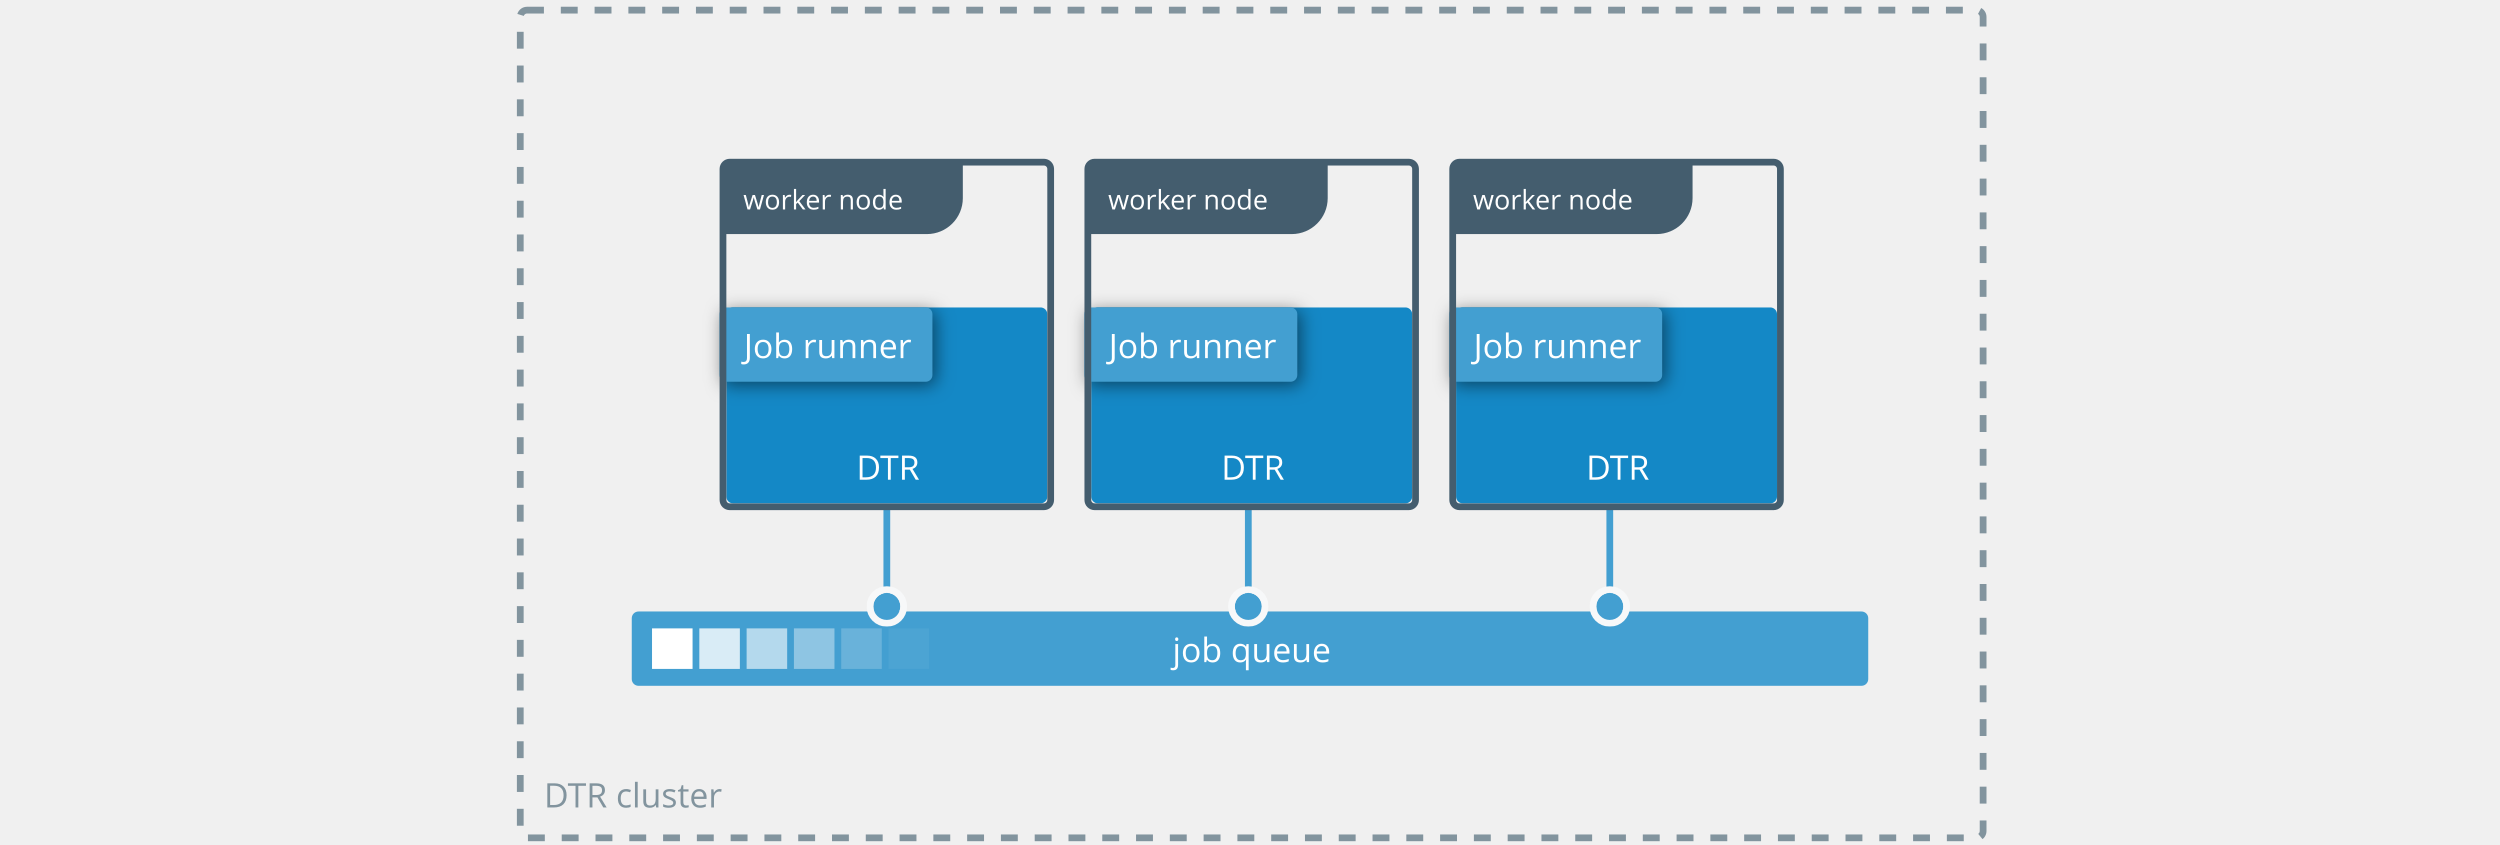
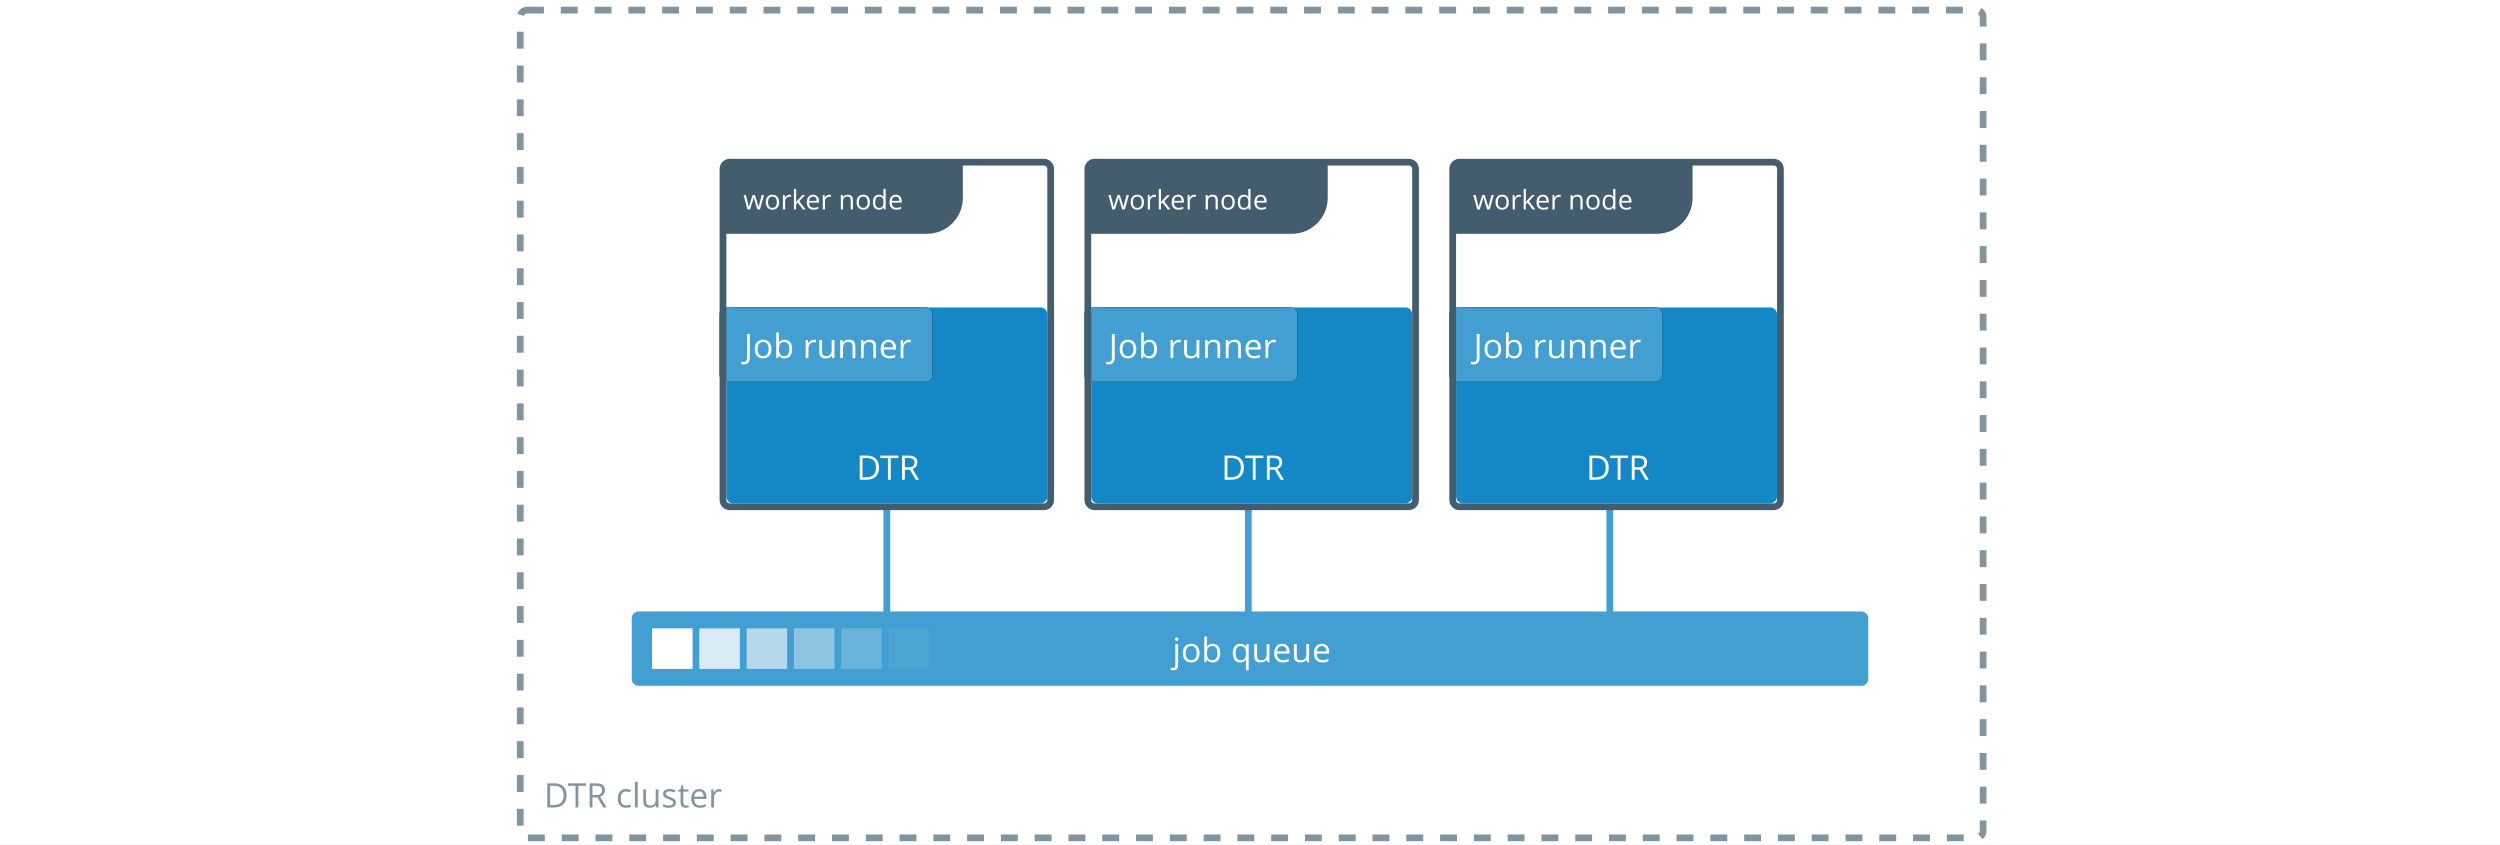
- <svg xmlns="http://www.w3.org/2000/svg" xmlns:xlink="http://www.w3.org/1999/xlink" width="740px" height="250px" viewBox="0 0 740 250" version="1.1">
-   <defs>
-     <circle id="path-1" cx="4" cy="4" r="4" />
-     <mask id="mask-2" maskContentUnits="userSpaceOnUse" maskUnits="objectBoundingBox" x="-2" y="-2" width="12" height="12">
-       <rect x="-2" y="-2" width="12" height="12" fill="white" />
-       <use xlink:href="#path-1" fill="black" />
-     </mask>
-     <circle id="path-3" cx="4" cy="4" r="4" />
-     <mask id="mask-4" maskContentUnits="userSpaceOnUse" maskUnits="objectBoundingBox" x="-2" y="-2" width="12" height="12">
-       <rect x="-2" y="-2" width="12" height="12" fill="white" />
-       <use xlink:href="#path-3" fill="black" />
-     </mask>
-     <circle id="path-5" cx="4" cy="4" r="4" />
-     <mask id="mask-6" maskContentUnits="userSpaceOnUse" maskUnits="objectBoundingBox" x="-2" y="-2" width="12" height="12">
-       <rect x="-2" y="-2" width="12" height="12" fill="white" />
-       <use xlink:href="#path-5" fill="black" />
-     </mask>
-     <rect id="path-7" x="0" y="0" width="63" height="22" rx="2" />
-     <filter x="-50%" y="-50%" width="200%" height="200%" filterUnits="objectBoundingBox" id="filter-8">
-       <feOffset dx="1" dy="1" in="SourceAlpha" result="shadowOffsetOuter1" />
-       <feGaussianBlur stdDeviation="2.5" in="shadowOffsetOuter1" result="shadowBlurOuter1" />
-       <feColorMatrix values="0 0 0 0 0   0 0 0 0 0   0 0 0 0 0  0 0 0 0.5 0" type="matrix" in="shadowBlurOuter1" />
-     </filter>
-     <rect id="path-9" x="0" y="0" width="63" height="22" rx="2" />
-     <filter x="-50%" y="-50%" width="200%" height="200%" filterUnits="objectBoundingBox" id="filter-10">
-       <feOffset dx="1" dy="1" in="SourceAlpha" result="shadowOffsetOuter1" />
-       <feGaussianBlur stdDeviation="2.5" in="shadowOffsetOuter1" result="shadowBlurOuter1" />
-       <feColorMatrix values="0 0 0 0 0   0 0 0 0 0   0 0 0 0 0  0 0 0 0.5 0" type="matrix" in="shadowBlurOuter1" />
-     </filter>
-     <rect id="path-11" x="0" y="0" width="63" height="22" rx="2" />
-     <filter x="-50%" y="-50%" width="200%" height="200%" filterUnits="objectBoundingBox" id="filter-12">
-       <feOffset dx="1" dy="1" in="SourceAlpha" result="shadowOffsetOuter1" />
-       <feGaussianBlur stdDeviation="2.5" in="shadowOffsetOuter1" result="shadowBlurOuter1" />
-       <feColorMatrix values="0 0 0 0 0   0 0 0 0 0   0 0 0 0 0  0 0 0 0.5 0" type="matrix" in="shadowBlurOuter1" />
-     </filter>
-   </defs>
-   <g id="dtr-diagrams" stroke="none" stroke-width="1" fill="none" fill-rule="evenodd">
+ <svg xmlns="http://www.w3.org/2000/svg" version="1.1" id="Layer_1" x="0px" y="0px" viewBox="0 0 740 250" style="enable-background:new 0 0 740 250;" xml:space="preserve">
+   <style type="text/css">
+ 	.st0{fill:#FFFFFF;}
+ 	.st1{fill:#82949E;}
+ 	.st2{font-family:'OpenSans';}
+ 	.st3{font-size:10px;}
+ 	.st4{fill-rule:evenodd;clip-rule:evenodd;fill:#439FD1;}
+ 	.st5{fill-rule:evenodd;clip-rule:evenodd;fill:#FFFFFF;fill-opacity:5.000000e-02;}
+ 	.st6{fill-rule:evenodd;clip-rule:evenodd;fill:#FFFFFF;fill-opacity:0.2;}
+ 	.st7{fill-rule:evenodd;clip-rule:evenodd;fill:#FFFFFF;fill-opacity:0.4;}
+ 	.st8{fill-rule:evenodd;clip-rule:evenodd;fill:#FFFFFF;fill-opacity:0.6;}
+ 	.st9{fill-rule:evenodd;clip-rule:evenodd;fill:#FFFFFF;fill-opacity:0.8;}
+ 	.st10{fill-rule:evenodd;clip-rule:evenodd;fill:#FFFFFF;}
+ 	.st11{fill:none;stroke:#439FD1;stroke-width:2;stroke-linecap:round;stroke-linejoin:round;}
+ 	.st12{fill:#FFFFFF;filter:url(#Adobe_OpacityMaskFilter);}
+ 	.st13{mask:url(#mask-2_1_);}
+ 	.st14{fill:none;stroke:#F7F8F9;stroke-width:4;}
+ 	.st15{fill:#FFFFFF;filter:url(#Adobe_OpacityMaskFilter_1_);}
+ 	.st16{mask:url(#mask-4_1_);}
+ 	.st17{fill:#FFFFFF;filter:url(#Adobe_OpacityMaskFilter_2_);}
+ 	.st18{mask:url(#mask-6_1_);}
+ 	.st19{fill-rule:evenodd;clip-rule:evenodd;fill:#445D6E;}
+ 	.st20{font-size:8px;}
+ 	.st21{fill-rule:evenodd;clip-rule:evenodd;fill:#1488C6;}
+ 	.st22{fill-rule:evenodd;clip-rule:evenodd;}
+ 	.st23{fill:none;stroke:#445D6E;stroke-width:2;}
+ 	.st24{fill:none;stroke:#82949E;stroke-width:2;stroke-dasharray:5,5,5,5;}
+ </style>
+   <rect class="st0" width="740" height="250" />
+   <g id="dtr-diagrams">
    <g id="troubleshoot-batch-jobs">
-       <g id="group" transform="translate(154, 3)">
-         <g id="dtr">
-           <text id="DTR-cluster" font-family="OpenSans-Semibold, Open Sans" font-size="10" font-weight="500" fill="#82949E">
-             <tspan x="7.025" y="236.01">DTR cluster</tspan>
-           </text>
+       <g transform="translate(154, 3)">
+         <g>
+           <text transform="matrix(1 0 0 1 7.025 236.0095)" class="st1 st2 st3">DTR cluster</text>
          <g id="network" transform="translate(33, 178)">
-             <rect id="Rectangle-138" fill="#439FD1" x="0" y="0" width="366" height="22" rx="2" />
-             <text id="job-queue" font-family="OpenSans, Open Sans" font-size="10" font-weight="normal" fill="#FFFFFF">
-               <tspan x="160.041" y="15">job queue</tspan>
-             </text>
-             <g id="work" transform="translate(6, 5)" fill="#FFFFFF">
-               <rect id="Rectangle-Copy-5" fill-opacity="0.05" x="70" y="0" width="12" height="12" />
-               <rect id="Rectangle-Copy-4" fill-opacity="0.2" x="56" y="0" width="12" height="12" />
-               <rect id="Rectangle-Copy-3" fill-opacity="0.4" x="42" y="0" width="12" height="12" />
-               <rect id="Rectangle-Copy-2" fill-opacity="0.6" x="28" y="0" width="12" height="12" />
-               <rect id="Rectangle-Copy" fill-opacity="0.8" x="14" y="0" width="12" height="12" />
-               <rect id="Rectangle" x="0" y="0" width="12" height="12" />
+             <path id="Rectangle-138" class="st4" d="M2,0h362c1.1,0,2,0.9,2,2v18c0,1.1-0.9,2-2,2H2c-1.1,0-2-0.9-2-2V2C0,0.9,0.9,0,2,0z" />
+             <text transform="matrix(1 0 0 1 160.0405 15)" class="st0 st2 st3">job queue</text>
+             <g id="work" transform="translate(6, 5)">
+               <rect id="Rectangle-Copy-5" x="70" class="st5" width="12" height="12" />
+               <rect id="Rectangle-Copy-4" x="56" class="st6" width="12" height="12" />
+               <rect id="Rectangle-Copy-3" x="42" class="st7" width="12" height="12" />
+               <rect id="Rectangle-Copy-2" x="28" class="st8" width="12" height="12" />
+               <rect id="Rectangle-Copy" x="14" class="st9" width="12" height="12" />
+               <rect id="Rectangle" class="st10" width="12" height="12" />
            </g>
          </g>
          <g id="arrows" transform="translate(104, 147)">
            <g id="arrow-copy-2" transform="translate(218.5, 17) rotate(-90) translate(-218.5, -17) translate(202, 13)">
-               <path d="M2,4 L33,4" id="Line" stroke="#439FD1" stroke-width="2" stroke-linecap="round" stroke-linejoin="round" />
-               <g id="Oval">
-                 <use fill="#439FD1" fill-rule="evenodd" xlink:href="#path-1" />
-                 <use stroke="#F7F8F9" mask="url(#mask-2)" stroke-width="4" xlink:href="#path-1" />
+               <path id="Line" class="st11" d="M2,4h31" />
+               <defs>
+                 <filter id="Adobe_OpacityMaskFilter" filterUnits="userSpaceOnUse" x="-2" y="-10" width="12" height="12">
+                   <feColorMatrix type="matrix" values="1 0 0 0 0  0 1 0 0 0  0 0 1 0 0  0 0 0 1 0" />
+                 </filter>
+               </defs>
+               <mask maskUnits="userSpaceOnUse" x="-2" y="-10" width="12" height="12" id="mask-2_1_">
+                 <rect x="173.5" y="-474.5" transform="matrix(-2.535182e-06 -1 1 -2.535182e-06 648.0004 -289.0012)" class="st12" width="12" height="12" />
+                 <g>
+                   <circle id="path-1_1_" cx="179.5" cy="-468.5" r="4" />
+                 </g>
+               </mask>
+               <g id="Oval" class="st13">
+                 <g>
+                   <circle class="st4" cx="4" cy="4" r="4" />
+                 </g>
+                 <g>
+                   <circle class="st14" cx="4" cy="4" r="4" />
+                 </g>
              </g>
            </g>
            <g id="arrow-copy-3" transform="translate(111.5, 17) rotate(-90) translate(-111.5, -17) translate(95, 13)">
-               <path d="M2,4 L33,4" id="Line" stroke="#439FD1" stroke-width="2" stroke-linecap="round" stroke-linejoin="round" />
-               <g id="Oval">
-                 <use fill="#439FD1" fill-rule="evenodd" xlink:href="#path-3" />
-                 <use stroke="#F7F8F9" mask="url(#mask-4)" stroke-width="4" xlink:href="#path-3" />
+               <path class="st11" d="M2,4h31" />
+               <defs>
+                 <filter id="Adobe_OpacityMaskFilter_1_" filterUnits="userSpaceOnUse" x="-2" y="-10" width="12" height="12">
+                   <feColorMatrix type="matrix" values="1 0 0 0 0  0 1 0 0 0  0 0 1 0 0  0 0 0 1 0" />
+                 </filter>
+               </defs>
+               <mask maskUnits="userSpaceOnUse" x="-2" y="-10" width="12" height="12" id="mask-4_1_">
+                 <rect x="173.5" y="-367.5" transform="matrix(-2.535182e-06 -1 1 -2.535182e-06 541.0004 -182.0009)" class="st15" width="12" height="12" />
+                 <g>
+                   <circle id="path-3_1_" cx="179.5" cy="-361.5" r="4" />
+                 </g>
+               </mask>
+               <g class="st16">
+                 <g>
+                   <circle class="st4" cx="4" cy="4" r="4" />
+                 </g>
+                 <g>
+                   <circle class="st14" cx="4" cy="4" r="4" />
+                 </g>
              </g>
            </g>
            <g id="arrow-copy-4" transform="translate(4.5, 17) rotate(-90) translate(-4.5, -17) translate(-12, 13)">
-               <path d="M2,4 L33,4" id="Line" stroke="#439FD1" stroke-width="2" stroke-linecap="round" stroke-linejoin="round" />
-               <g id="Oval">
-                 <use fill="#439FD1" fill-rule="evenodd" xlink:href="#path-5" />
-                 <use stroke="#F7F8F9" mask="url(#mask-6)" stroke-width="4" xlink:href="#path-5" />
+               <path class="st11" d="M2,4h31" />
+               <defs>
+                 <filter id="Adobe_OpacityMaskFilter_2_" filterUnits="userSpaceOnUse" x="-2" y="-10" width="12" height="12">
+                   <feColorMatrix type="matrix" values="1 0 0 0 0  0 1 0 0 0  0 0 1 0 0  0 0 0 1 0" />
+                 </filter>
+               </defs>
+               <mask maskUnits="userSpaceOnUse" x="-2" y="-10" width="12" height="12" id="mask-6_1_">
+                 <rect x="173.5" y="-260.5" transform="matrix(-2.535182e-06 -1 1 -2.535182e-06 434.0005 -75.0006)" class="st17" width="12" height="12" />
+                 <g>
+                   <circle id="path-5_1_" cx="179.5" cy="-254.5" r="4" />
+                 </g>
+               </mask>
+               <g class="st18">
+                 <g>
+                   <circle class="st4" cx="4" cy="4" r="4" />
+                 </g>
+                 <g>
+                   <circle class="st14" cx="4" cy="4" r="4" />
+                 </g>
              </g>
            </g>
          </g>
          <g id="nodes" transform="translate(59, 45)">
            <g id="node-3" transform="translate(216, 0)">
              <g id="node" transform="translate(1, 0)">
                <g id="node-label">
-                   <path d="M0,2.003 C0,0.897 0.898,0 1.992,0 L71,0 L71,10.645 C71,16.524 66.231,21.29 60.351,21.29 L0,21.29 L0,2.003 Z" id="Rectangle-127" fill="#445D6E" />
-                   <text id="worker-node" font-family="OpenSans, Open Sans" font-size="8" font-weight="normal" fill="#FFFFFF">
-                     <tspan x="6" y="14">worker node</tspan>
-                   </text>
+                   <path id="Rectangle-127" class="st19" d="M0,2c0-1.1,0.9-2,2-2h69v10.6c0,5.9-4.8,10.6-10.6,10.6H0V2z" />
+                   <text transform="matrix(1 0 0 1 6 14)" class="st0 st2 st20">worker node</text>
                </g>
              </g>
              <g id="engine" transform="translate(2, 43)">
-                 <rect id="Rectangle-138" fill="#1488C6" x="0" y="0" width="95" height="58" rx="2" />
-                 <text id="DTR" font-family="OpenSans, Open Sans" font-size="10" font-weight="normal" fill="#FFFFFF">
-                   <tspan x="38.498" y="51">DTR</tspan>
-                 </text>
+                 <path class="st21" d="M2,0h91c1.1,0,2,0.9,2,2v54c0,1.1-0.9,2-2,2H2c-1.1,0-2-0.9-2-2V2C0,0.9,0.9,0,2,0z" />
+                 <text transform="matrix(1 0 0 1 38.498 51)" class="st0 st2 st3">DTR</text>
              </g>
              <g id="dtr" transform="translate(0, 43)">
-                 <g id="Rectangle-138">
-                   <use fill="black" fill-opacity="1" filter="url(#filter-8)" xlink:href="#path-7" />
-                   <use fill="#439FD1" fill-rule="evenodd" xlink:href="#path-7" />
+                 <g>
+                   <g>
+                     <path id="path-7" class="st22" d="M2,0h59c1.1,0,2,0.9,2,2v18c0,1.1-0.9,2-2,2H2c-1.1,0-2-0.9-2-2V2C0,0.9,0.9,0,2,0z" />
+                   </g>
+                   <g>
+                     <path class="st4" d="M2,0h59c1.1,0,2,0.9,2,2v18c0,1.1-0.9,2-2,2H2c-1.1,0-2-0.9-2-2V2C0,0.9,0.9,0,2,0z" />
+                   </g>
                </g>
-                 <text id="Job-runner" font-family="OpenSans, Open Sans" font-size="10" font-weight="normal" fill="#FFFFFF">
-                   <tspan x="7.188" y="15">Job runner</tspan>
-                 </text>
+                 <text transform="matrix(1 0 0 1 7.188 15)" class="st0 st2 st3">Job runner</text>
              </g>
-               <rect id="node-border" stroke="#445D6E" stroke-width="2" x="1" y="0" width="97" height="102" rx="2" />
+               <path id="node-border" class="st23" d="M3,0h93c1.1,0,2,0.9,2,2v98c0,1.1-0.9,2-2,2H3c-1.1,0-2-0.9-2-2V2C1,0.9,1.9,0,3,0z" />
            </g>
            <g id="node-2" transform="translate(108, 0)">
-               <g id="node" transform="translate(1, 0)">
-                 <g id="node-label">
-                   <path d="M0,2.003 C0,0.897 0.898,0 1.992,0 L71,0 L71,10.645 C71,16.524 66.231,21.29 60.351,21.29 L0,21.29 L0,2.003 Z" id="Rectangle-127" fill="#445D6E" />
-                   <text id="worker-node" font-family="OpenSans, Open Sans" font-size="8" font-weight="normal" fill="#FFFFFF">
-                     <tspan x="6" y="14">worker node</tspan>
-                   </text>
+               <g transform="translate(1, 0)">
+                 <g>
+                   <path class="st19" d="M0,2c0-1.1,0.9-2,2-2h69v10.6c0,5.9-4.8,10.6-10.6,10.6H0V2z" />
+                   <text transform="matrix(1 0 0 1 6 14)" class="st0 st2 st20">worker node</text>
                </g>
              </g>
-               <g id="engine" transform="translate(2, 43)">
-                 <rect id="Rectangle-138" fill="#1488C6" x="0" y="0" width="95" height="58" rx="2" />
-                 <text id="DTR" font-family="OpenSans, Open Sans" font-size="10" font-weight="normal" fill="#FFFFFF">
-                   <tspan x="38.498" y="51">DTR</tspan>
-                 </text>
+               <g transform="translate(2, 43)">
+                 <path class="st21" d="M2,0h91c1.1,0,2,0.9,2,2v54c0,1.1-0.9,2-2,2H2c-1.1,0-2-0.9-2-2V2C0,0.9,0.9,0,2,0z" />
+                 <text transform="matrix(1 0 0 1 38.498 51)" class="st0 st2 st3">DTR</text>
              </g>
-               <g id="dtr" transform="translate(0, 43)">
-                 <g id="Rectangle-138">
-                   <use fill="black" fill-opacity="1" filter="url(#filter-10)" xlink:href="#path-9" />
-                   <use fill="#439FD1" fill-rule="evenodd" xlink:href="#path-9" />
+               <g transform="translate(0, 43)">
+                 <g>
+                   <g>
+                     <path id="path-9" class="st22" d="M2,0h59c1.1,0,2,0.9,2,2v18c0,1.1-0.9,2-2,2H2c-1.1,0-2-0.9-2-2V2C0,0.9,0.9,0,2,0z" />
+                   </g>
+                   <g>
+                     <path class="st4" d="M2,0h59c1.1,0,2,0.9,2,2v18c0,1.1-0.9,2-2,2H2c-1.1,0-2-0.9-2-2V2C0,0.9,0.9,0,2,0z" />
+                   </g>
                </g>
-                 <text id="Job-runner" font-family="OpenSans, Open Sans" font-size="10" font-weight="normal" fill="#FFFFFF">
-                   <tspan x="7.188" y="15">Job runner</tspan>
-                 </text>
+                 <text transform="matrix(1 0 0 1 7.188 15)" class="st0 st2 st3">Job runner</text>
              </g>
-               <rect id="node-border" stroke="#445D6E" stroke-width="2" x="1" y="0" width="97" height="102" rx="2" />
+               <path class="st23" d="M3,0h93c1.1,0,2,0.9,2,2v98c0,1.1-0.9,2-2,2H3c-1.1,0-2-0.9-2-2V2C1,0.9,1.9,0,3,0z" />
            </g>
            <g id="node-1">
-               <g id="node" transform="translate(1, 0)">
-                 <g id="node-label">
-                   <path d="M0,2.003 C0,0.897 0.898,0 1.992,0 L71,0 L71,10.645 C71,16.524 66.231,21.29 60.351,21.29 L0,21.29 L0,2.003 Z" id="Rectangle-127" fill="#445D6E" />
-                   <text id="worker-node" font-family="OpenSans, Open Sans" font-size="8" font-weight="normal" fill="#FFFFFF">
-                     <tspan x="6" y="14">worker node</tspan>
-                   </text>
+               <g transform="translate(1, 0)">
+                 <g>
+                   <path class="st19" d="M0,2c0-1.1,0.9-2,2-2h69v10.6c0,5.9-4.8,10.6-10.6,10.6H0V2z" />
+                   <text transform="matrix(1 0 0 1 6 14)" class="st0 st2 st20">worker node</text>
                </g>
              </g>
-               <g id="engine" transform="translate(2, 43)">
-                 <rect id="Rectangle-138" fill="#1488C6" x="0" y="0" width="95" height="58" rx="2" />
-                 <text id="DTR" font-family="OpenSans, Open Sans" font-size="10" font-weight="normal" fill="#FFFFFF">
-                   <tspan x="38.498" y="51">DTR</tspan>
-                 </text>
+               <g transform="translate(2, 43)">
+                 <path class="st21" d="M2,0h91c1.1,0,2,0.9,2,2v54c0,1.1-0.9,2-2,2H2c-1.1,0-2-0.9-2-2V2C0,0.9,0.9,0,2,0z" />
+                 <text transform="matrix(1 0 0 1 38.498 51)" class="st0 st2 st3">DTR</text>
              </g>
-               <g id="dtr" transform="translate(0, 43)">
-                 <g id="Rectangle-138">
-                   <use fill="black" fill-opacity="1" filter="url(#filter-12)" xlink:href="#path-11" />
-                   <use fill="#439FD1" fill-rule="evenodd" xlink:href="#path-11" />
+               <g transform="translate(0, 43)">
+                 <g>
+                   <g>
+                     <path id="path-11" class="st22" d="M2,0h59c1.1,0,2,0.9,2,2v18c0,1.1-0.9,2-2,2H2c-1.1,0-2-0.9-2-2V2C0,0.9,0.9,0,2,0z" />
+                   </g>
+                   <g>
+                     <path class="st4" d="M2,0h59c1.1,0,2,0.9,2,2v18c0,1.1-0.9,2-2,2H2c-1.1,0-2-0.9-2-2V2C0,0.9,0.9,0,2,0z" />
+                   </g>
                </g>
-                 <text id="Job-runner" font-family="OpenSans, Open Sans" font-size="10" font-weight="normal" fill="#FFFFFF">
-                   <tspan x="7.188" y="15">Job runner</tspan>
-                 </text>
+                 <text transform="matrix(1 0 0 1 7.188 15)" class="st0 st2 st3">Job runner</text>
              </g>
-               <rect id="node-border" stroke="#445D6E" stroke-width="2" x="1" y="0" width="97" height="102" rx="2" />
+               <path class="st23" d="M3,0h93c1.1,0,2,0.9,2,2v98c0,1.1-0.9,2-2,2H3c-1.1,0-2-0.9-2-2V2C1,0.9,1.9,0,3,0z" />
            </g>
          </g>
-           <rect id="group" stroke="#82949E" stroke-width="2" stroke-dasharray="5,5,5,5" x="0" y="0" width="433" height="245" rx="2" />
+           <path id="group" class="st24" d="M2,0h429c1.1,0,2,0.9,2,2v241c0,1.1-0.9,2-2,2H2c-1.1,0-2-0.9-2-2V2C0,0.9,0.9,0,2,0z" />
        </g>
      </g>
    </g>
  </g>
</svg>
